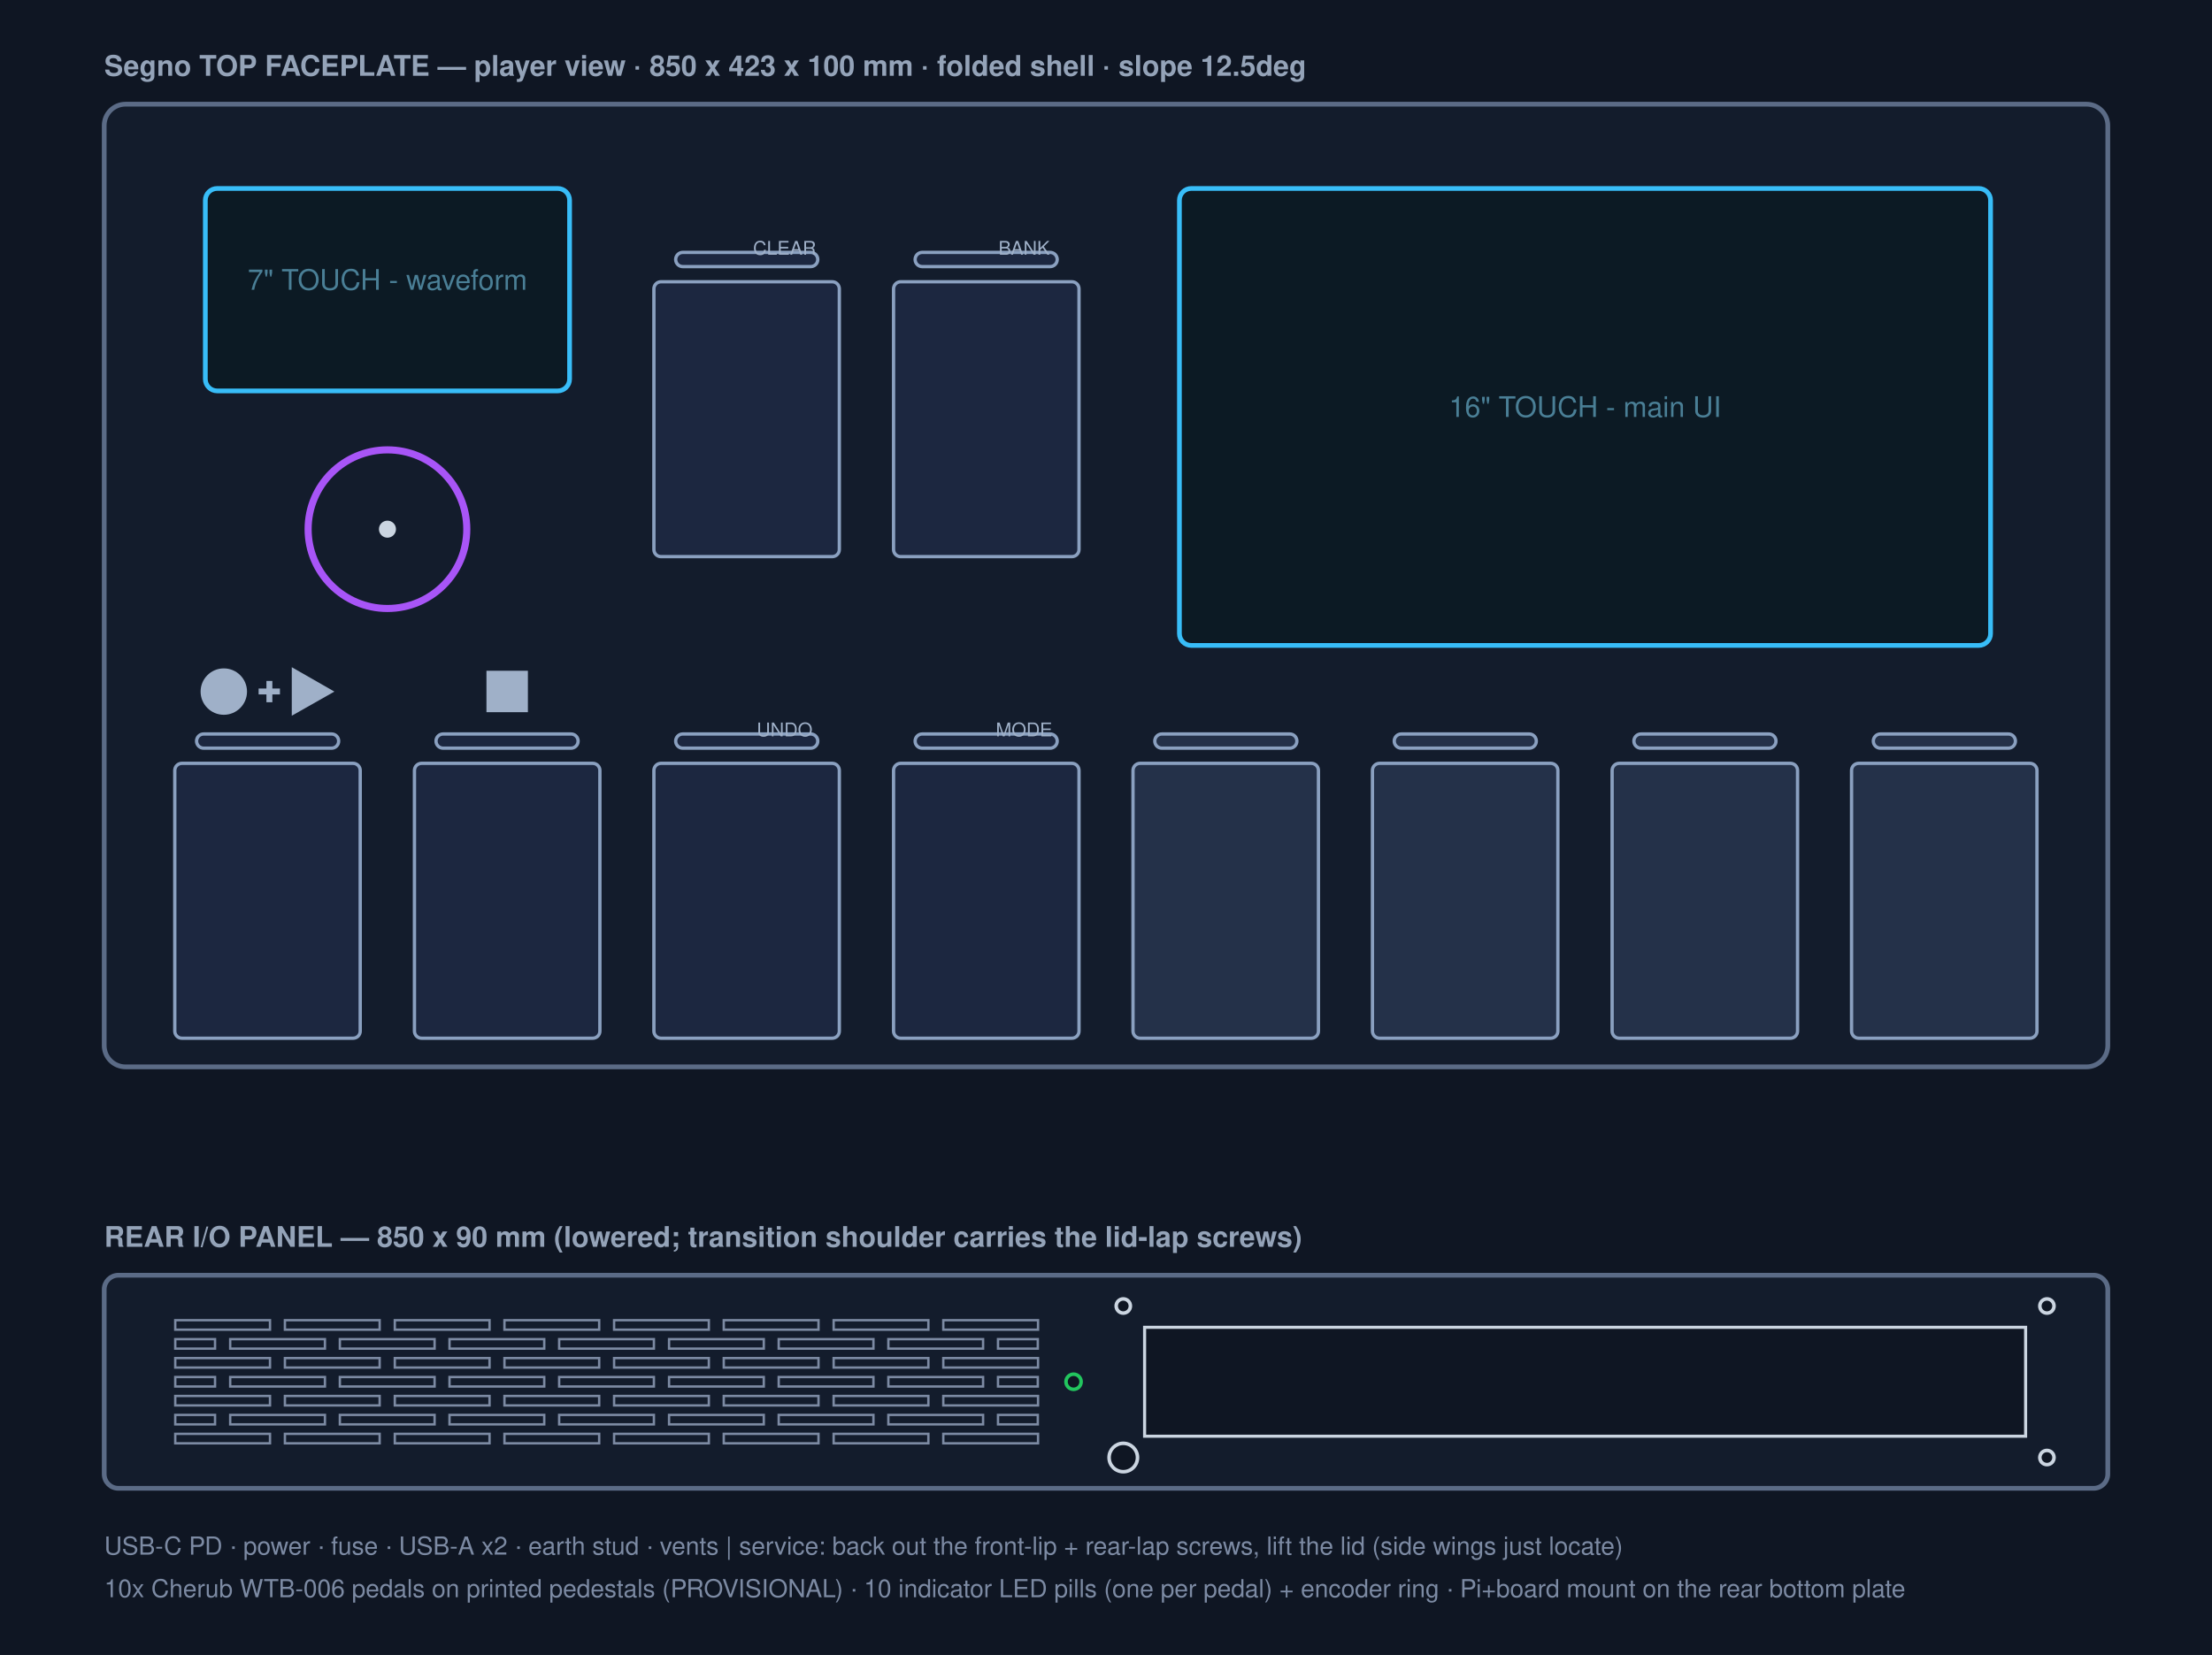
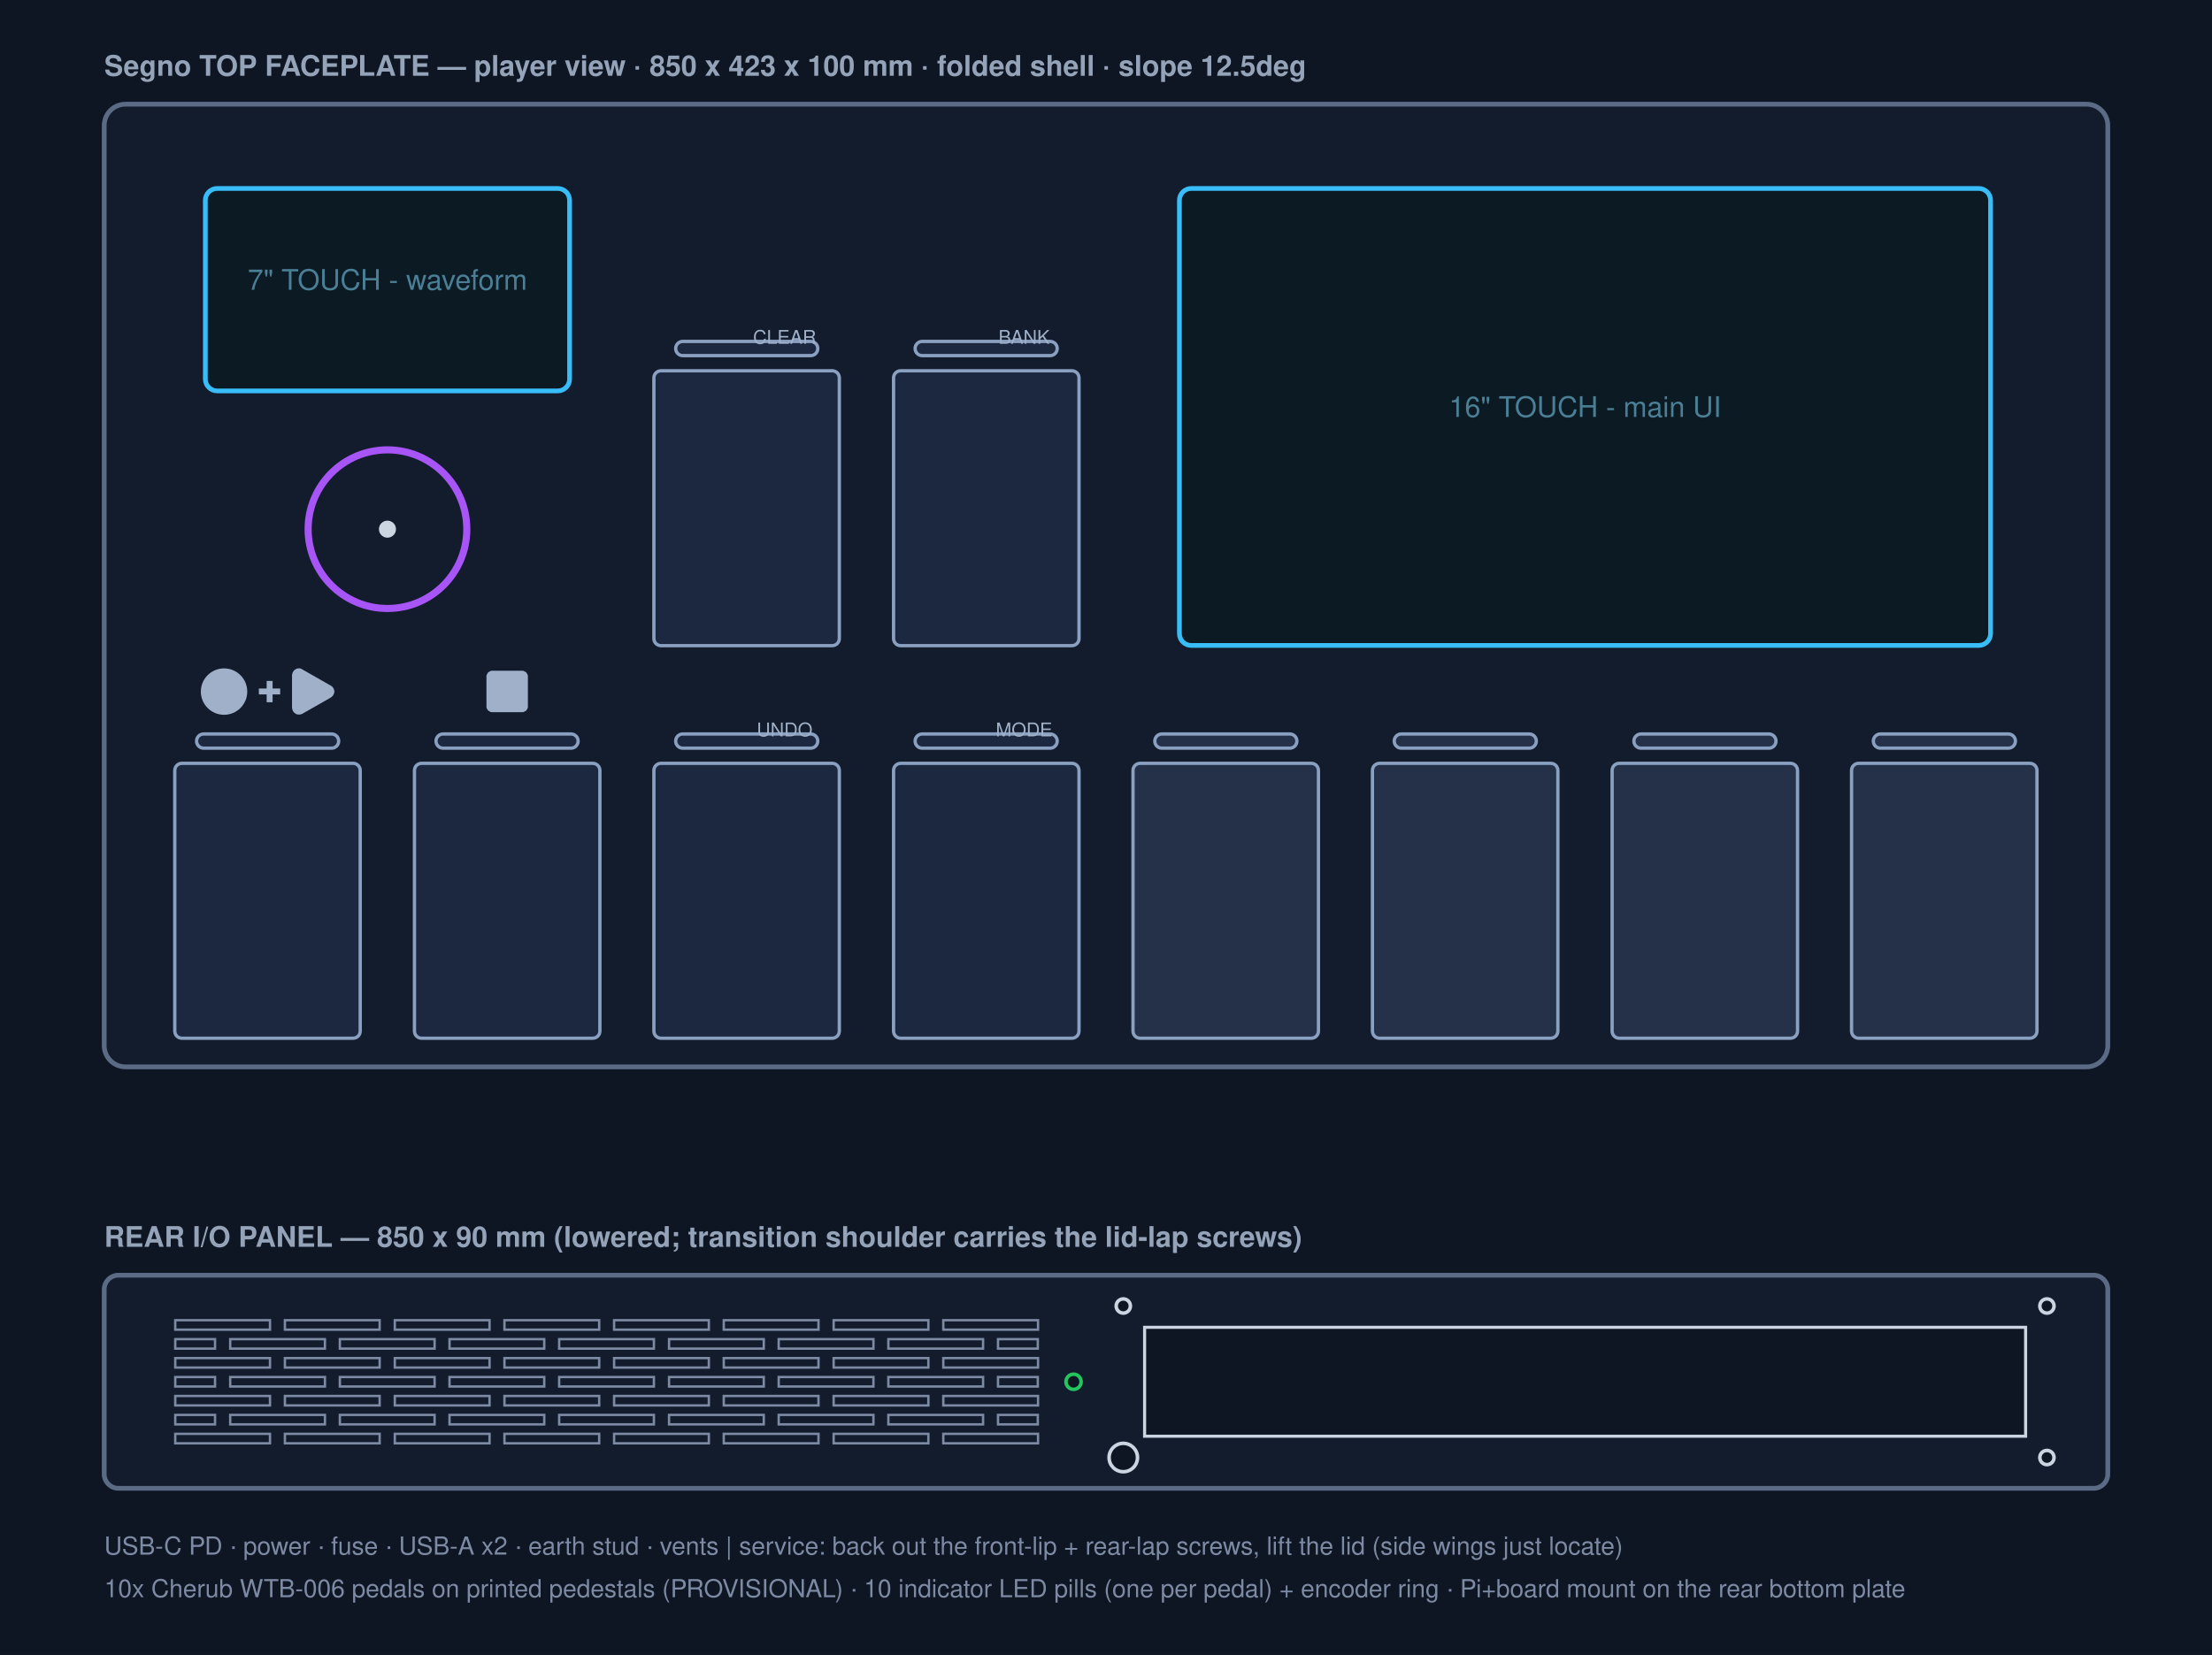
<svg xmlns="http://www.w3.org/2000/svg" viewBox="0 0 934 699" font-family="Helvetica,Arial,sans-serif">
  <rect width="934" height="699" fill="#0f1623" />
  <text x="44" y="32" fill="#94a3b8" font-size="12" font-weight="600">Segno TOP FACEPLATE — player view · 850 x 423 x 100 mm · folded shell · slope 12.5deg</text>
  <rect x="44" y="44" width="846.0" height="406.6" rx="9" fill="#131c2c" stroke="#5b6b86" stroke-width="2" />
  <rect x="73.8" y="322.4" width="78.3" height="116.1" rx="3" fill="#1c2740" stroke="#8aa0c0" stroke-width="1.4" />
  <rect x="175.0" y="322.4" width="78.3" height="116.1" rx="3" fill="#1c2740" stroke="#8aa0c0" stroke-width="1.4" />
  <rect x="276.1" y="322.4" width="78.3" height="116.1" rx="3" fill="#1c2740" stroke="#8aa0c0" stroke-width="1.4" />
  <rect x="377.3" y="322.4" width="78.3" height="116.1" rx="3" fill="#1c2740" stroke="#8aa0c0" stroke-width="1.4" />
  <rect x="478.4" y="322.4" width="78.3" height="116.1" rx="3" fill="#243149" stroke="#8aa0c0" stroke-width="1.4" />
  <rect x="579.5" y="322.4" width="78.3" height="116.1" rx="3" fill="#243149" stroke="#8aa0c0" stroke-width="1.4" />
  <rect x="680.7" y="322.4" width="78.3" height="116.1" rx="3" fill="#243149" stroke="#8aa0c0" stroke-width="1.4" />
  <rect x="781.8" y="322.4" width="78.3" height="116.1" rx="3" fill="#243149" stroke="#8aa0c0" stroke-width="1.4" />
-   <rect x="276.1" y="119.0" width="78.3" height="116.1" rx="3" fill="#1c2740" stroke="#8aa0c0" stroke-width="1.4" />
-   <rect x="377.3" y="119.0" width="78.3" height="116.1" rx="3" fill="#1c2740" stroke="#8aa0c0" stroke-width="1.4" />
+   <rect x="276.1" y="156.6" width="78.3" height="116.1" rx="3" fill="#1c2740" stroke="#8aa0c0" stroke-width="1.4" />
+   <rect x="377.3" y="156.6" width="78.3" height="116.1" rx="3" fill="#1c2740" stroke="#8aa0c0" stroke-width="1.4" />
  <rect x="83.0" y="310.0" width="60.0" height="6.0" rx="3" fill="#1c2740" stroke="#8aa0c0" stroke-width="1.4" />
  <rect x="184.1" y="310.0" width="60.0" height="6.0" rx="3" fill="#1c2740" stroke="#8aa0c0" stroke-width="1.4" />
  <rect x="285.3" y="310.0" width="60.0" height="6.0" rx="3" fill="#1c2740" stroke="#8aa0c0" stroke-width="1.4" />
  <rect x="386.4" y="310.0" width="60.0" height="6.0" rx="3" fill="#1c2740" stroke="#8aa0c0" stroke-width="1.4" />
  <rect x="487.6" y="310.0" width="60.0" height="6.0" rx="3" fill="#243149" stroke="#8aa0c0" stroke-width="1.4" />
  <rect x="588.7" y="310.0" width="60.0" height="6.0" rx="3" fill="#243149" stroke="#8aa0c0" stroke-width="1.4" />
  <rect x="689.9" y="310.0" width="60.0" height="6.0" rx="3" fill="#243149" stroke="#8aa0c0" stroke-width="1.4" />
  <rect x="791.0" y="310.0" width="60.0" height="6.0" rx="3" fill="#243149" stroke="#8aa0c0" stroke-width="1.4" />
-   <rect x="285.3" y="106.6" width="60.0" height="6.0" rx="3" fill="#1c2740" stroke="#8aa0c0" stroke-width="1.4" />
-   <rect x="386.4" y="106.6" width="60.0" height="6.0" rx="3" fill="#1c2740" stroke="#8aa0c0" stroke-width="1.4" />
+   <rect x="285.3" y="144.2" width="60.0" height="6.0" rx="3" fill="#1c2740" stroke="#8aa0c0" stroke-width="1.4" />
+   <rect x="386.4" y="144.2" width="60.0" height="6.0" rx="3" fill="#1c2740" stroke="#8aa0c0" stroke-width="1.4" />
  <rect x="86.7" y="79.6" width="153.8" height="85.5" rx="5" fill="#0c1a24" stroke="#38bdf8" stroke-width="2" />
  <text x="163.6" y="122.4" fill="#4a7f96" font-size="12" text-anchor="middle">7" TOUCH - waveform</text>
  <rect x="498.0" y="79.6" width="342.5" height="193.0" rx="5" fill="#0c1a24" stroke="#38bdf8" stroke-width="2" />
  <text x="669.3" y="176.1" fill="#4a7f96" font-size="12" text-anchor="middle">16" TOUCH - main UI</text>
  <circle cx="163.6" cy="223.5" r="33.5" fill="none" stroke="#a855f7" stroke-width="3" />
  <circle cx="163.6" cy="223.5" r="3.6" fill="#cbd5e1" />
-   <circle cx="94.5" cy="292.1" r="9.8" fill="#9fb0c8" />
-   <polygon points="112.5,296.6 115.0,296.6 115.0,293.3 118.2,293.3 118.2,290.8 115.0,290.8 115.0,287.6 112.5,287.6 112.5,290.8 109.2,290.8 109.2,293.3 112.5,293.3" fill="#9fb0c8" />
-   <polygon points="123.2,302.3 123.2,281.8 141.2,292.1" fill="#9fb0c8" />
-   <polygon points="205.4,300.8 222.9,300.8 222.9,283.3 205.4,283.3" fill="#9fb0c8" />
+   <circle cx="94.6" cy="292.1" r="9.8" fill="#9fb0c8" />
+   <polygon points="112.6,296.6 115.1,296.6 115.1,293.3 118.3,293.3 118.3,290.8 115.1,290.8 115.1,287.6 112.6,287.6 112.6,290.8 109.3,290.8 109.3,293.3 112.6,293.3" fill="#9fb0c8" />
+   <polygon points="127.6,301.5 127.1,301.7 126.5,301.8 125.9,301.8 125.3,301.7 124.8,301.4 124.3,301.1 123.9,300.6 123.6,300.1 123.4,299.5 123.3,298.9 123.3,285.2 123.4,284.6 123.6,284.0 123.9,283.5 124.3,283.0 124.8,282.7 125.3,282.4 125.9,282.3 126.5,282.3 127.1,282.4 127.6,282.7 139.7,289.6 140.2,289.9 140.6,290.4 140.9,290.9 141.1,291.5 141.2,292.1 141.1,292.7 140.9,293.2 140.6,293.8 140.2,294.2 139.7,294.6" fill="#9fb0c8" />
+   <polygon points="205.4,298.3 205.4,298.7 205.5,299.1 205.7,299.5 205.9,299.8 206.1,300.1 206.4,300.3 206.8,300.5 207.1,300.7 207.5,300.8 207.9,300.8 220.4,300.8 220.8,300.8 221.2,300.7 221.5,300.5 221.9,300.3 222.2,300.1 222.4,299.8 222.6,299.5 222.8,299.1 222.9,298.7 222.9,298.3 222.9,285.8 222.9,285.4 222.8,285.0 222.6,284.7 222.4,284.3 222.2,284.0 221.9,283.8 221.5,283.6 221.2,283.4 220.8,283.3 220.4,283.3 207.9,283.3 207.5,283.3 207.1,283.4 206.8,283.6 206.4,283.8 206.1,284.0 205.9,284.3 205.7,284.7 205.5,285.0 205.4,285.4 205.4,285.8" fill="#9fb0c8" />
  <text x="331.3" y="311.0" fill="#9fb0c8" font-size="8" text-anchor="middle">UNDO</text>
  <text x="432.4" y="311.0" fill="#9fb0c8" font-size="8" text-anchor="middle">MODE</text>
-   <text x="331.3" y="107.6" fill="#9fb0c8" font-size="8" text-anchor="middle">CLEAR</text>
-   <text x="432.4" y="107.6" fill="#9fb0c8" font-size="8" text-anchor="middle">BANK</text>
+   <text x="331.3" y="145.2" fill="#9fb0c8" font-size="8" text-anchor="middle">CLEAR</text>
+   <text x="432.4" y="145.2" fill="#9fb0c8" font-size="8" text-anchor="middle">BANK</text>
  <text x="44" y="526.6" fill="#94a3b8" font-size="12" font-weight="600">REAR I/O PANEL — 850 x 90 mm (lowered; transition shoulder carries the lid-lap screws)</text>
  <rect x="44" y="538.6" width="846.0" height="90.0" rx="6" fill="#131c2c" stroke="#5b6b86" stroke-width="2" />
  <rect x="483.3" y="560.6" width="372.0" height="46.0" fill="#0f1623" stroke="#cbd5e1" stroke-width="1.3" />
  <circle cx="474.3" cy="615.6" r="3.0" fill="#0f1623" stroke="#cbd5e1" stroke-width="1.5" />
  <circle cx="474.3" cy="615.6" r="6.0" fill="#0f1623" stroke="#cbd5e1" stroke-width="1.5" />
  <circle cx="474.3" cy="551.6" r="3.0" fill="#0f1623" stroke="#cbd5e1" stroke-width="1.5" />
  <circle cx="864.3" cy="615.6" r="3.0" fill="#0f1623" stroke="#cbd5e1" stroke-width="1.5" />
  <circle cx="864.3" cy="551.6" r="3.0" fill="#0f1623" stroke="#cbd5e1" stroke-width="1.5" />
  <circle cx="453.3" cy="583.6" r="3.2" fill="#0f1623" stroke="#22c55e" stroke-width="1.5" />
  <rect x="74.0" y="605.6" width="40.0" height="4.0" fill="none" stroke="#7c8aa3" stroke-width="1" />
  <rect x="120.3" y="605.6" width="40.0" height="4.0" fill="none" stroke="#7c8aa3" stroke-width="1" />
  <rect x="166.7" y="605.6" width="40.0" height="4.0" fill="none" stroke="#7c8aa3" stroke-width="1" />
  <rect x="213.0" y="605.6" width="40.0" height="4.0" fill="none" stroke="#7c8aa3" stroke-width="1" />
  <rect x="259.3" y="605.6" width="40.0" height="4.0" fill="none" stroke="#7c8aa3" stroke-width="1" />
  <rect x="305.6" y="605.6" width="40.0" height="4.0" fill="none" stroke="#7c8aa3" stroke-width="1" />
  <rect x="352.0" y="605.6" width="40.0" height="4.0" fill="none" stroke="#7c8aa3" stroke-width="1" />
  <rect x="398.3" y="605.6" width="40.0" height="4.0" fill="none" stroke="#7c8aa3" stroke-width="1" />
  <rect x="74.0" y="597.6" width="16.8" height="4.0" fill="none" stroke="#7c8aa3" stroke-width="1" />
  <rect x="97.2" y="597.6" width="40.0" height="4.0" fill="none" stroke="#7c8aa3" stroke-width="1" />
  <rect x="143.5" y="597.6" width="40.0" height="4.0" fill="none" stroke="#7c8aa3" stroke-width="1" />
  <rect x="189.8" y="597.6" width="40.0" height="4.0" fill="none" stroke="#7c8aa3" stroke-width="1" />
  <rect x="236.1" y="597.6" width="40.0" height="4.0" fill="none" stroke="#7c8aa3" stroke-width="1" />
  <rect x="282.5" y="597.6" width="40.0" height="4.0" fill="none" stroke="#7c8aa3" stroke-width="1" />
  <rect x="328.8" y="597.6" width="40.0" height="4.0" fill="none" stroke="#7c8aa3" stroke-width="1" />
  <rect x="375.1" y="597.6" width="40.0" height="4.0" fill="none" stroke="#7c8aa3" stroke-width="1" />
  <rect x="421.4" y="597.6" width="16.8" height="4.0" fill="none" stroke="#7c8aa3" stroke-width="1" />
  <rect x="74.0" y="589.6" width="40.0" height="4.0" fill="none" stroke="#7c8aa3" stroke-width="1" />
  <rect x="120.3" y="589.6" width="40.0" height="4.0" fill="none" stroke="#7c8aa3" stroke-width="1" />
  <rect x="166.7" y="589.6" width="40.0" height="4.0" fill="none" stroke="#7c8aa3" stroke-width="1" />
  <rect x="213.0" y="589.6" width="40.0" height="4.0" fill="none" stroke="#7c8aa3" stroke-width="1" />
  <rect x="259.3" y="589.6" width="40.0" height="4.0" fill="none" stroke="#7c8aa3" stroke-width="1" />
  <rect x="305.6" y="589.6" width="40.0" height="4.0" fill="none" stroke="#7c8aa3" stroke-width="1" />
  <rect x="352.0" y="589.6" width="40.0" height="4.0" fill="none" stroke="#7c8aa3" stroke-width="1" />
  <rect x="398.3" y="589.6" width="40.0" height="4.0" fill="none" stroke="#7c8aa3" stroke-width="1" />
  <rect x="74.0" y="581.6" width="16.8" height="4.0" fill="none" stroke="#7c8aa3" stroke-width="1" />
  <rect x="97.2" y="581.6" width="40.0" height="4.0" fill="none" stroke="#7c8aa3" stroke-width="1" />
  <rect x="143.5" y="581.6" width="40.0" height="4.0" fill="none" stroke="#7c8aa3" stroke-width="1" />
  <rect x="189.8" y="581.6" width="40.0" height="4.0" fill="none" stroke="#7c8aa3" stroke-width="1" />
  <rect x="236.1" y="581.6" width="40.0" height="4.0" fill="none" stroke="#7c8aa3" stroke-width="1" />
  <rect x="282.5" y="581.6" width="40.0" height="4.0" fill="none" stroke="#7c8aa3" stroke-width="1" />
  <rect x="328.8" y="581.6" width="40.0" height="4.0" fill="none" stroke="#7c8aa3" stroke-width="1" />
  <rect x="375.1" y="581.6" width="40.0" height="4.0" fill="none" stroke="#7c8aa3" stroke-width="1" />
  <rect x="421.4" y="581.6" width="16.8" height="4.0" fill="none" stroke="#7c8aa3" stroke-width="1" />
  <rect x="74.0" y="573.6" width="40.0" height="4.0" fill="none" stroke="#7c8aa3" stroke-width="1" />
  <rect x="120.3" y="573.6" width="40.0" height="4.0" fill="none" stroke="#7c8aa3" stroke-width="1" />
  <rect x="166.7" y="573.6" width="40.0" height="4.0" fill="none" stroke="#7c8aa3" stroke-width="1" />
  <rect x="213.0" y="573.6" width="40.0" height="4.0" fill="none" stroke="#7c8aa3" stroke-width="1" />
  <rect x="259.3" y="573.6" width="40.0" height="4.0" fill="none" stroke="#7c8aa3" stroke-width="1" />
  <rect x="305.6" y="573.6" width="40.0" height="4.0" fill="none" stroke="#7c8aa3" stroke-width="1" />
  <rect x="352.0" y="573.6" width="40.0" height="4.0" fill="none" stroke="#7c8aa3" stroke-width="1" />
  <rect x="398.3" y="573.6" width="40.0" height="4.0" fill="none" stroke="#7c8aa3" stroke-width="1" />
  <rect x="74.0" y="565.6" width="16.8" height="4.0" fill="none" stroke="#7c8aa3" stroke-width="1" />
  <rect x="97.2" y="565.6" width="40.0" height="4.0" fill="none" stroke="#7c8aa3" stroke-width="1" />
  <rect x="143.5" y="565.6" width="40.0" height="4.0" fill="none" stroke="#7c8aa3" stroke-width="1" />
  <rect x="189.8" y="565.6" width="40.0" height="4.0" fill="none" stroke="#7c8aa3" stroke-width="1" />
  <rect x="236.1" y="565.6" width="40.0" height="4.0" fill="none" stroke="#7c8aa3" stroke-width="1" />
  <rect x="282.5" y="565.6" width="40.0" height="4.0" fill="none" stroke="#7c8aa3" stroke-width="1" />
  <rect x="328.8" y="565.6" width="40.0" height="4.0" fill="none" stroke="#7c8aa3" stroke-width="1" />
  <rect x="375.1" y="565.6" width="40.0" height="4.0" fill="none" stroke="#7c8aa3" stroke-width="1" />
  <rect x="421.4" y="565.6" width="16.8" height="4.0" fill="none" stroke="#7c8aa3" stroke-width="1" />
  <rect x="74.0" y="557.6" width="40.0" height="4.0" fill="none" stroke="#7c8aa3" stroke-width="1" />
  <rect x="120.3" y="557.6" width="40.0" height="4.0" fill="none" stroke="#7c8aa3" stroke-width="1" />
  <rect x="166.7" y="557.6" width="40.0" height="4.0" fill="none" stroke="#7c8aa3" stroke-width="1" />
  <rect x="213.0" y="557.6" width="40.0" height="4.0" fill="none" stroke="#7c8aa3" stroke-width="1" />
  <rect x="259.3" y="557.6" width="40.0" height="4.0" fill="none" stroke="#7c8aa3" stroke-width="1" />
  <rect x="305.6" y="557.6" width="40.0" height="4.0" fill="none" stroke="#7c8aa3" stroke-width="1" />
  <rect x="352.0" y="557.6" width="40.0" height="4.0" fill="none" stroke="#7c8aa3" stroke-width="1" />
  <rect x="398.3" y="557.6" width="40.0" height="4.0" fill="none" stroke="#7c8aa3" stroke-width="1" />
  <text x="44" y="656.6" fill="#7c8aa3" font-size="10.5">USB-C PD · power · fuse · USB-A x2 · earth stud · vents   |   service: back out the front-lip + rear-lap screws, lift the lid (side wings just locate)</text>
  <text x="44" y="674.6" fill="#7c8aa3" font-size="10.5">10x Cherub WTB-006 pedals on printed pedestals (PROVISIONAL) · 10 indicator LED pills (one per pedal) + encoder ring · Pi+board mount on the rear bottom plate</text>
</svg>
